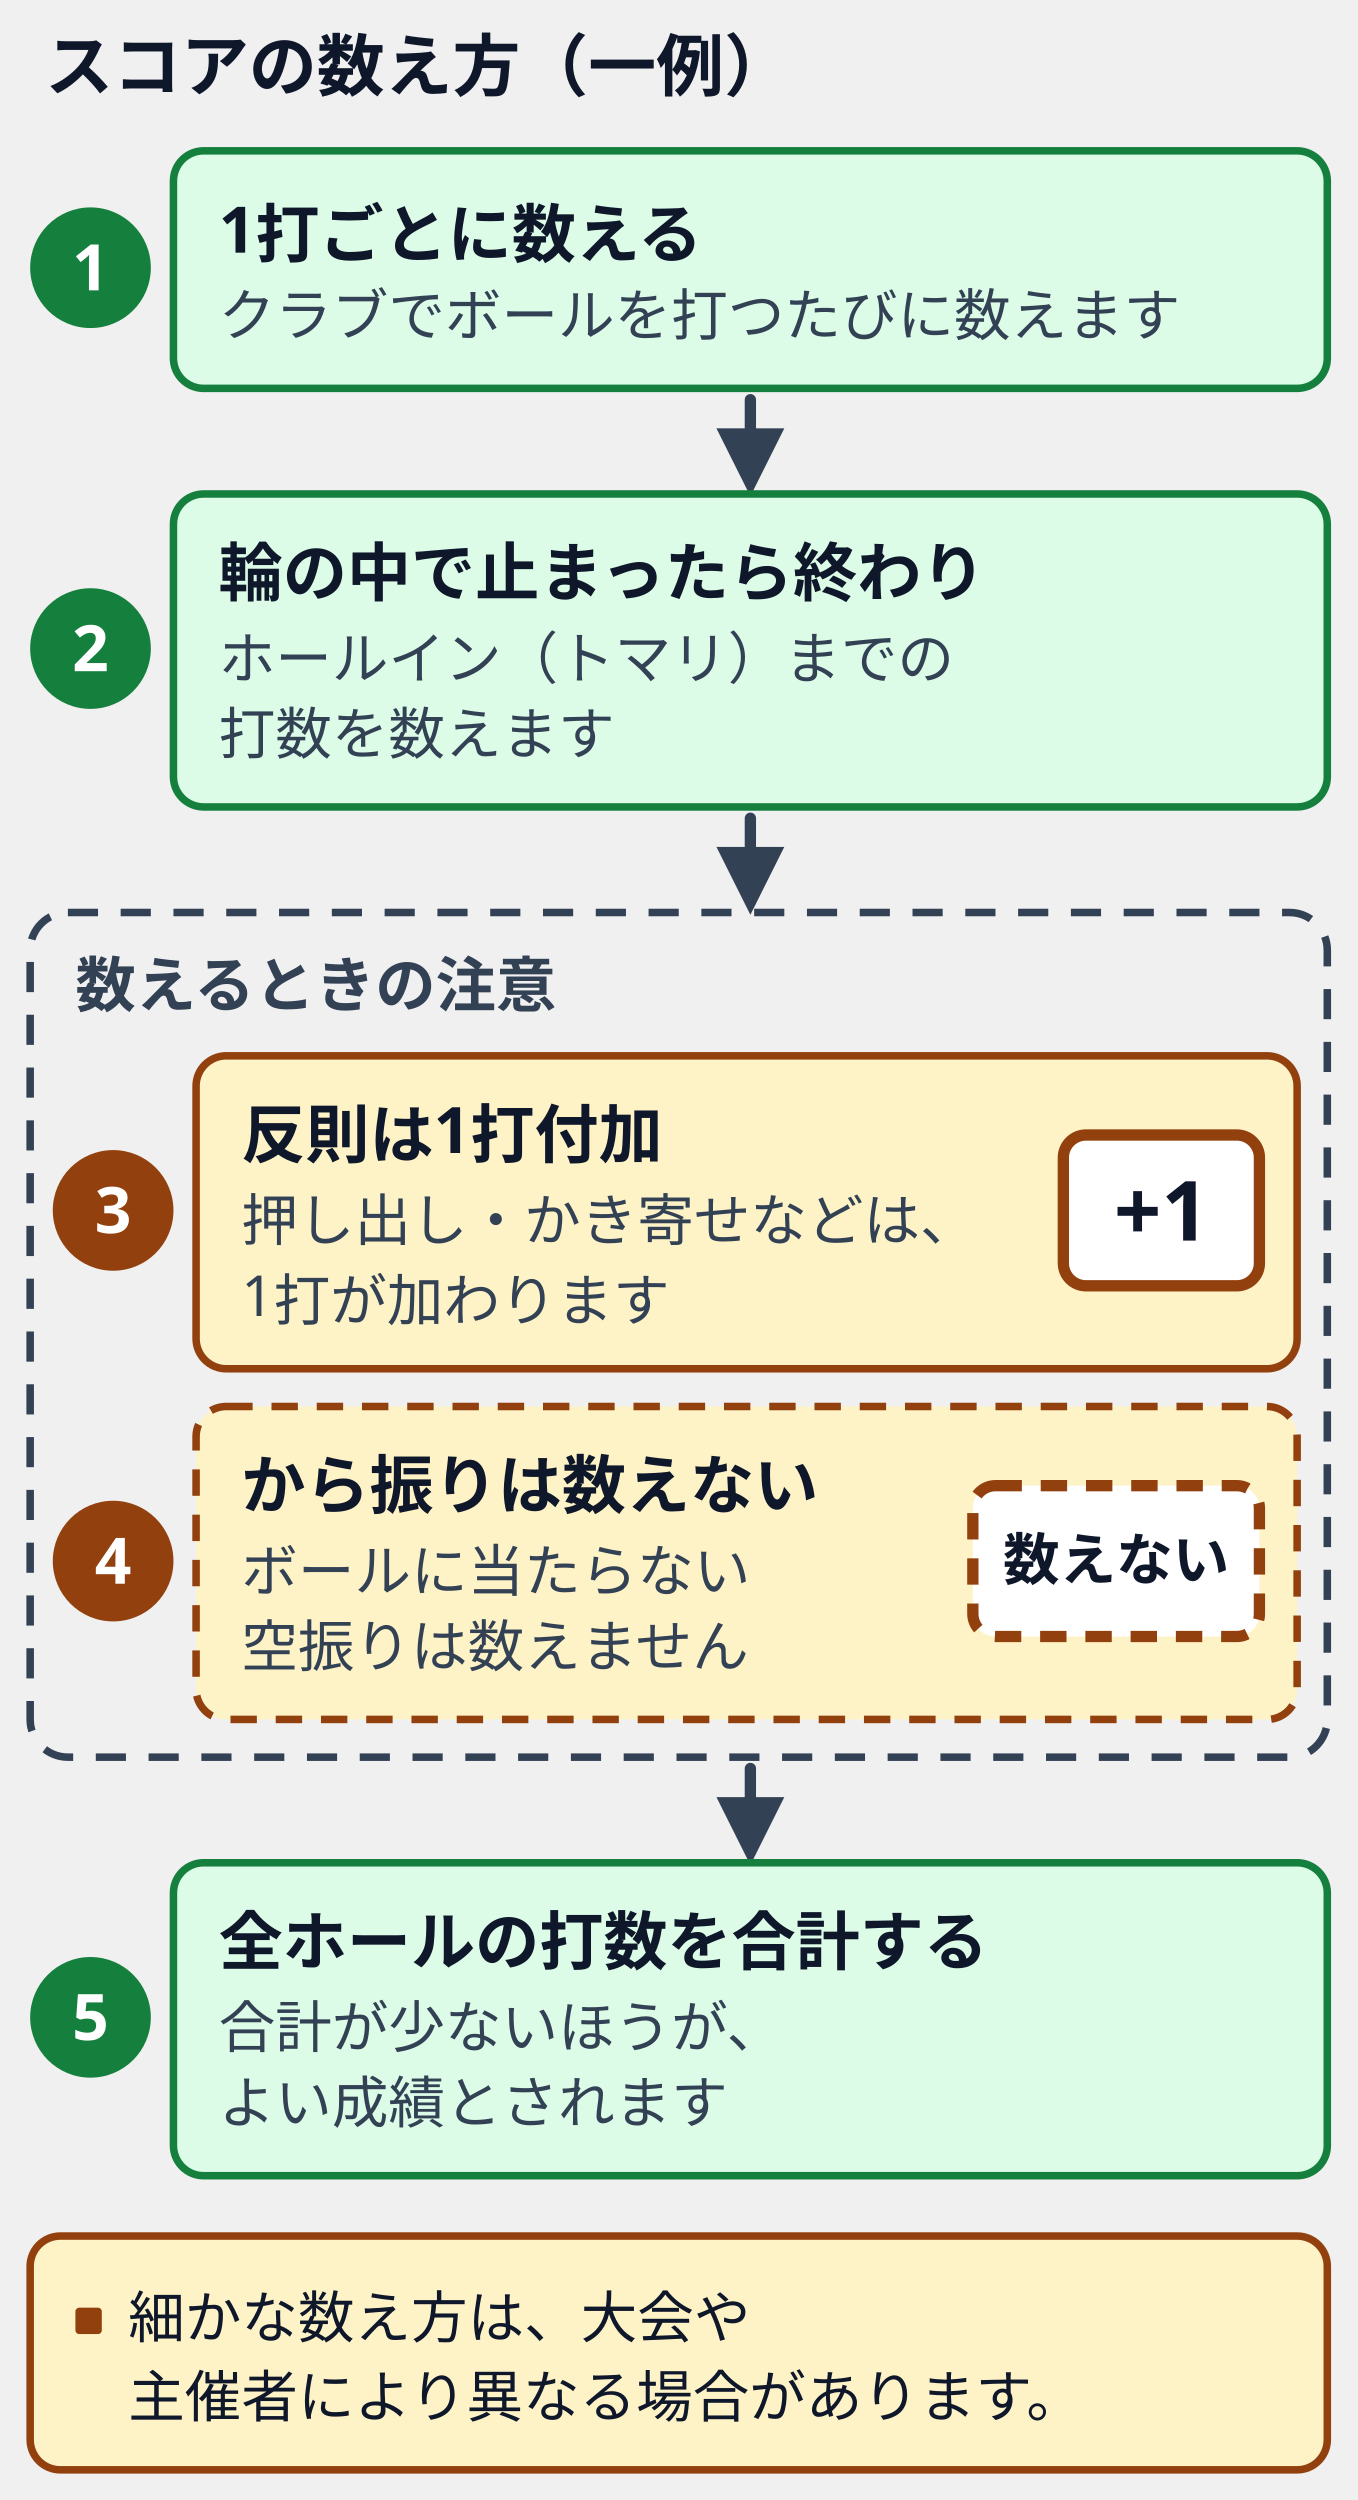
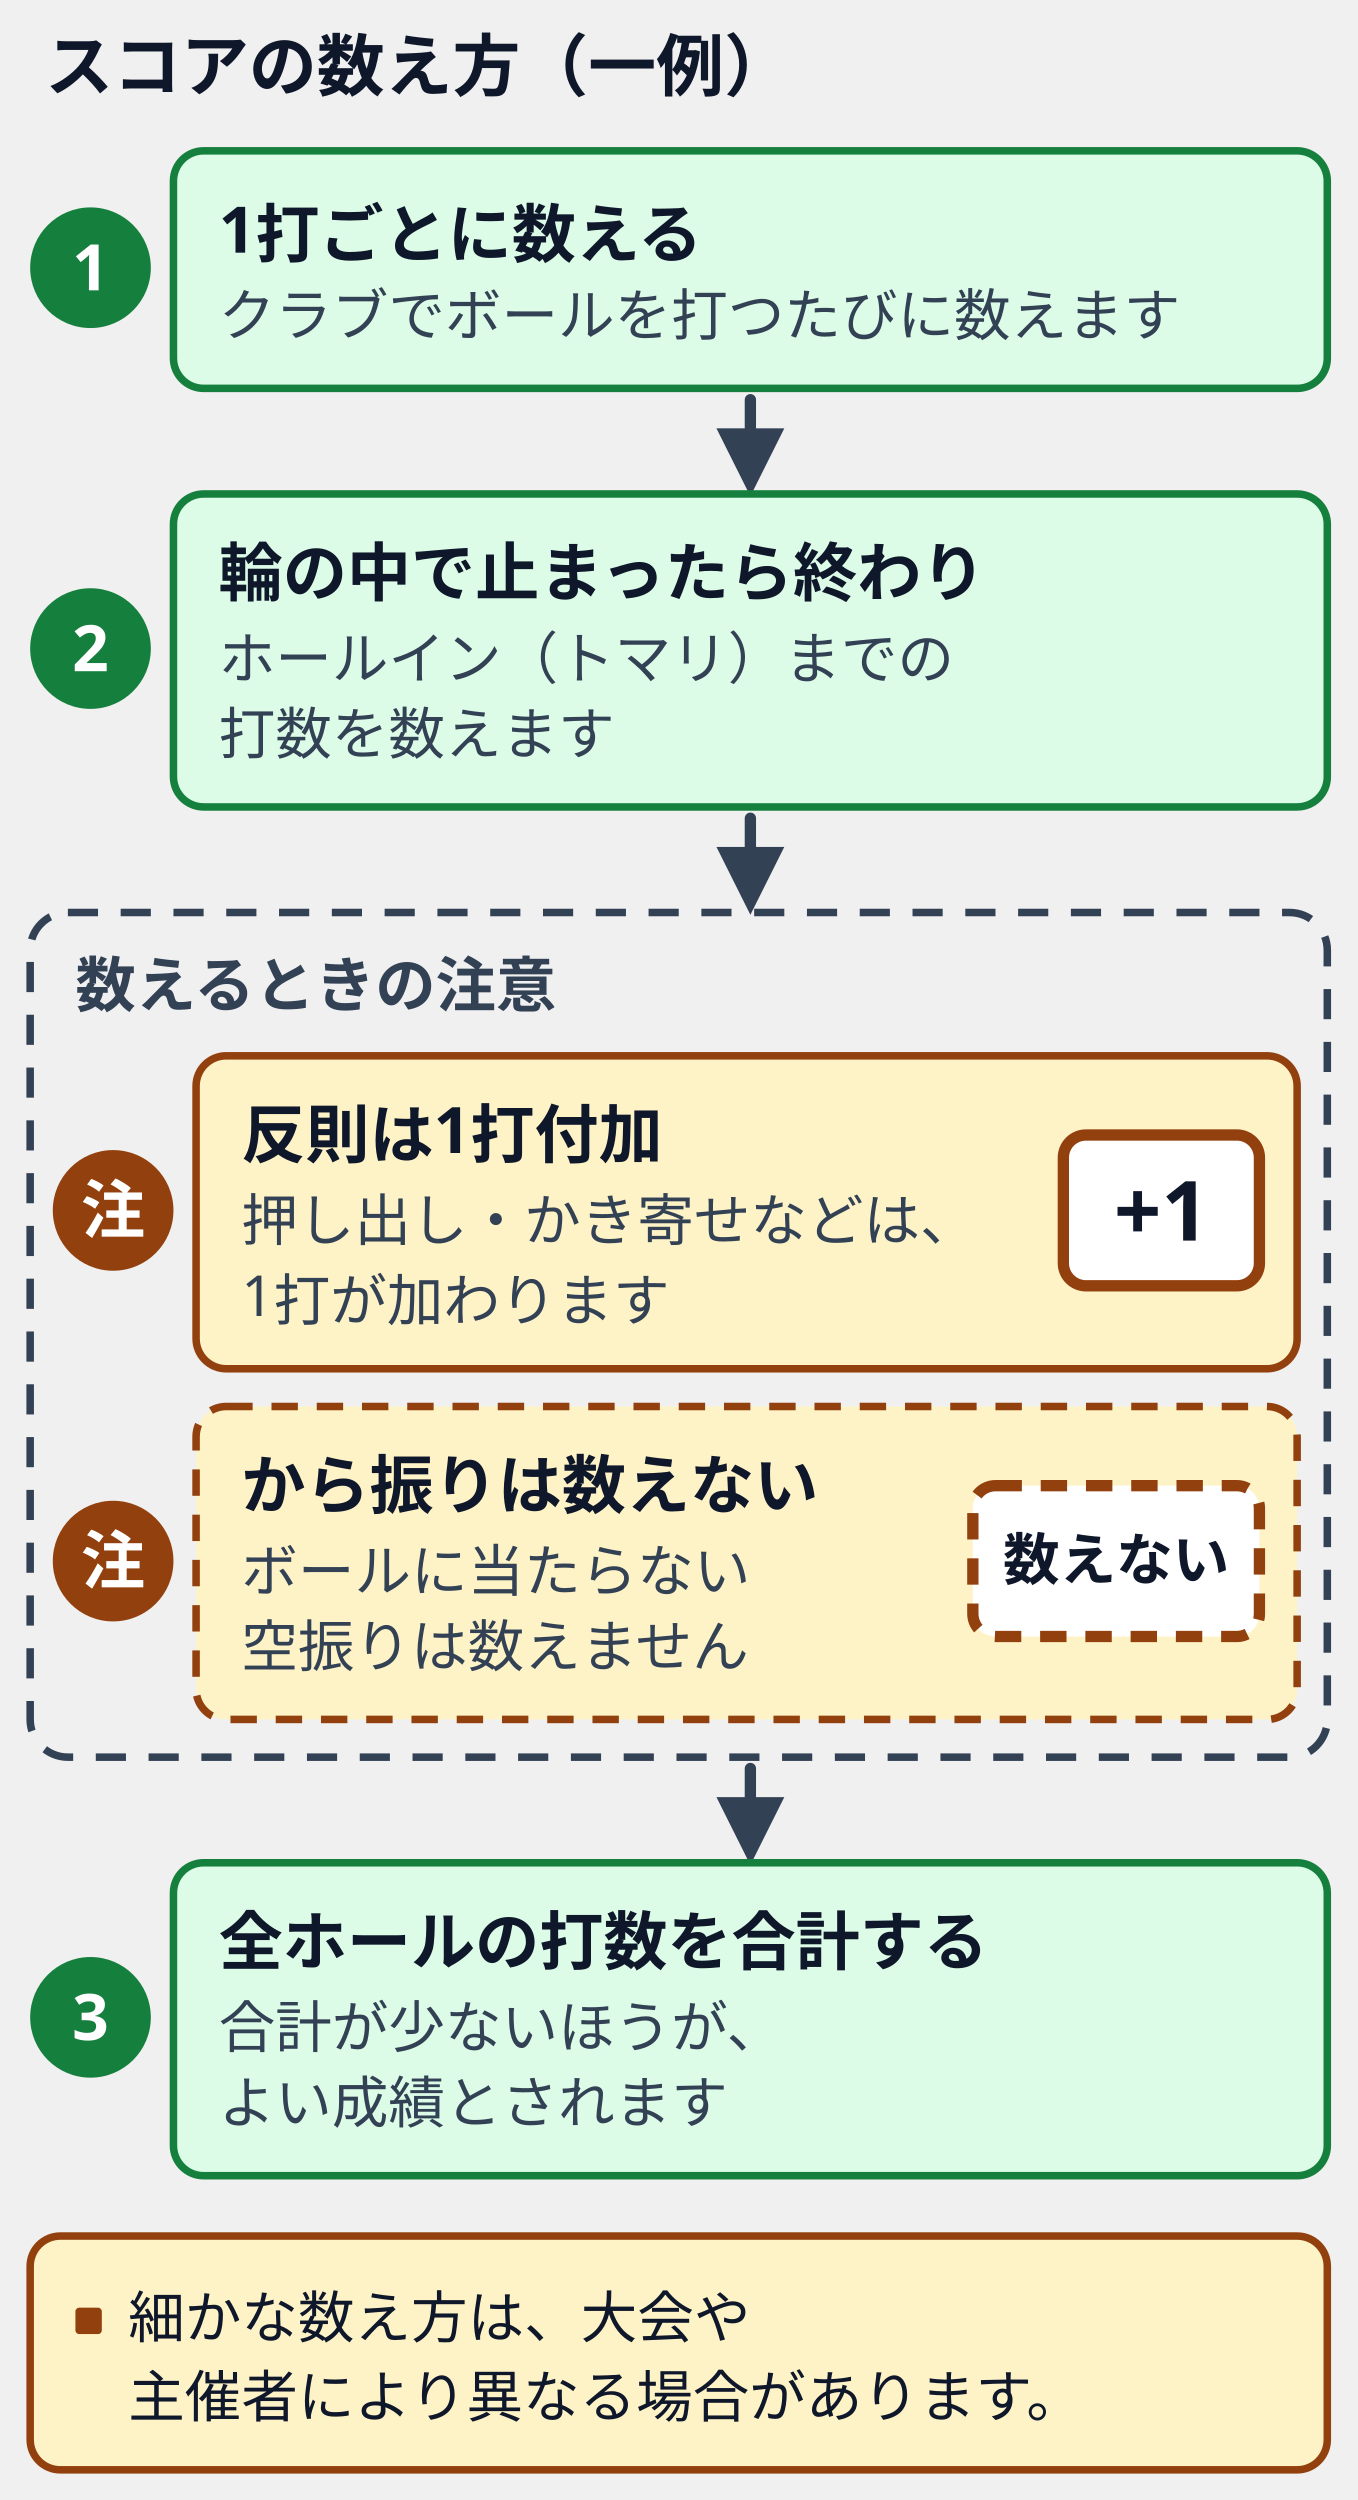
<svg xmlns="http://www.w3.org/2000/svg" viewBox="0 0 360 663" role="img" aria-labelledby="scoring-flow-t scoring-flow-d" font-family="&quot;Hiragino Sans&quot;,&quot;Noto Sans JP&quot;,&quot;Yu Gothic&quot;,system-ui,sans-serif">
  <defs>
    <marker id="ah" viewBox="0 0 10 10" refX="8" refY="5" markerWidth="6" markerHeight="6" orient="auto-start-reverse">
      <path d="M0,0 L10,5 L0,10 z" fill="#334155" />
    </marker>
    <marker id="ah2" viewBox="0 0 10 10" refX="8" refY="5" markerWidth="14" markerHeight="14" markerUnits="userSpaceOnUse" orient="auto">
      <path d="M0,0 L10,5 L0,10 z" fill="#334155" />
    </marker>
  </defs>
  <text x="12" y="24" font-size="18" font-weight="700" fill="#0f172a" text-anchor="start">スコアの数え方（一例）</text>
  <rect x="46" y="40" width="306" height="63" rx="8" fill="#dcfce7" stroke="#15803d" stroke-width="2" />
  <circle cx="24" cy="71" r="16" fill="#15803d" stroke="none" stroke-width="2" />
  <text x="24" y="77" font-size="17" font-weight="700" fill="#ffffff" text-anchor="middle">1</text>
  <text x="58" y="67" font-size="17" font-weight="700" fill="#0f172a" text-anchor="start">1打ごとに数える</text>
  <text x="58" y="89" font-size="15" font-weight="400" fill="#334155" text-anchor="start">クラブでボールを打つたびに数えます</text>
  <line x1="199" y1="106" x2="199" y2="128" stroke="#334155" stroke-width="3" stroke-linecap="round" marker-end="url(#ah)" />
  <rect x="46" y="131" width="306" height="83" rx="8" fill="#dcfce7" stroke="#15803d" stroke-width="2" />
  <circle cx="24" cy="172" r="16" fill="#15803d" stroke="none" stroke-width="2" />
  <text x="24" y="178" font-size="17" font-weight="700" fill="#ffffff" text-anchor="middle">2</text>
  <text x="58" y="158" font-size="17" font-weight="700" fill="#0f172a" text-anchor="start">輪の中で止まったら終わり</text>
  <text x="58" y="180" font-size="15" font-weight="400" fill="#334155" text-anchor="start">ホールイン（トマリ）までの</text>
  <text x="58" y="200" font-size="15" font-weight="400" fill="#334155" text-anchor="start">打数を数えます</text>
  <line x1="199" y1="217" x2="199" y2="239" stroke="#334155" stroke-width="3" stroke-linecap="round" marker-end="url(#ah)" />
  <rect x="8" y="242" width="344" height="224" rx="10" fill="none" stroke="#334155" stroke-width="2" stroke-dasharray="8 6" />
  <text x="20" y="267" font-size="16" font-weight="700" fill="#334155" text-anchor="start">数えるときの注意</text>
  <rect x="52" y="280" width="292" height="83" rx="8" fill="#fef3c7" stroke="#92400e" stroke-width="2" />
  <circle cx="30" cy="321" r="16" fill="#92400e" stroke="none" stroke-width="2" />
-   <text x="30" y="327" font-size="17" font-weight="700" fill="#ffffff" text-anchor="middle">3</text>
+   <text x="30" y="327" font-size="17" font-weight="700" fill="#ffffff" text-anchor="middle">注</text>
  <text x="64" y="307" font-size="17" font-weight="700" fill="#0f172a" text-anchor="start">反則は1打付加</text>
  <text x="64" y="329" font-size="15" font-weight="400" fill="#334155" text-anchor="start">押し出し・かき寄せなどは、</text>
  <text x="64" y="349" font-size="15" font-weight="400" fill="#334155" text-anchor="start">1打が加わります</text>
  <rect x="282" y="301" width="52" height="40" rx="6" fill="#ffffff" stroke="#92400e" stroke-width="3" />
  <text x="308" y="329" font-size="22" font-weight="700" fill="#0f172a" text-anchor="middle">+1</text>
  <rect x="52" y="373" width="292" height="83" rx="8" fill="#fef3c7" stroke="#92400e" stroke-width="2" stroke-dasharray="7 5" />
  <circle cx="30" cy="414" r="16" fill="#92400e" stroke="none" stroke-width="2" />
-   <text x="30" y="420" font-size="17" font-weight="700" fill="#ffffff" text-anchor="middle">4</text>
+   <text x="30" y="420" font-size="17" font-weight="700" fill="#ffffff" text-anchor="middle">注</text>
  <text x="64" y="400" font-size="17" font-weight="700" fill="#0f172a" text-anchor="start">から振りは数えない</text>
  <text x="64" y="422" font-size="15" font-weight="400" fill="#334155" text-anchor="start">ボールに当たらない</text>
  <text x="64" y="442" font-size="15" font-weight="400" fill="#334155" text-anchor="start">空振りは数えません</text>
  <rect x="258" y="394" width="76" height="40" rx="6" fill="#ffffff" stroke="#92400e" stroke-width="3" stroke-dasharray="7 5" />
  <text x="296" y="419" font-size="15" font-weight="700" fill="#0f172a" text-anchor="middle">数えない</text>
  <line x1="199" y1="469" x2="199" y2="491" stroke="#334155" stroke-width="3" stroke-linecap="round" marker-end="url(#ah)" />
  <rect x="46" y="494" width="306" height="83" rx="8" fill="#dcfce7" stroke="#15803d" stroke-width="2" />
  <circle cx="24" cy="535" r="16" fill="#15803d" stroke="none" stroke-width="2" />
-   <text x="24" y="541" font-size="17" font-weight="700" fill="#ffffff" text-anchor="middle">5</text>
+   <text x="24" y="541" font-size="17" font-weight="700" fill="#ffffff" text-anchor="middle">3</text>
  <text x="58" y="521" font-size="17" font-weight="700" fill="#0f172a" text-anchor="start">全ホールの打数を合計する</text>
  <text x="58" y="543" font-size="15" font-weight="400" fill="#334155" text-anchor="start">合計が少ないほうが、</text>
  <text x="58" y="563" font-size="15" font-weight="400" fill="#334155" text-anchor="start">よい成績とされます</text>
  <rect x="8" y="593" width="344" height="62" rx="8" fill="#fef3c7" stroke="#92400e" stroke-width="2" />
  <rect x="20" y="612" width="7" height="7" rx="1" fill="#92400e" stroke="none" stroke-width="0" />
  <text x="34" y="620" font-size="15" font-weight="400" fill="#0f172a" text-anchor="start">細かな数え方は、大会や</text>
  <text x="34" y="641" font-size="15" font-weight="400" fill="#0f172a" text-anchor="start">主催者により異なる場合があります。</text>
</svg>
